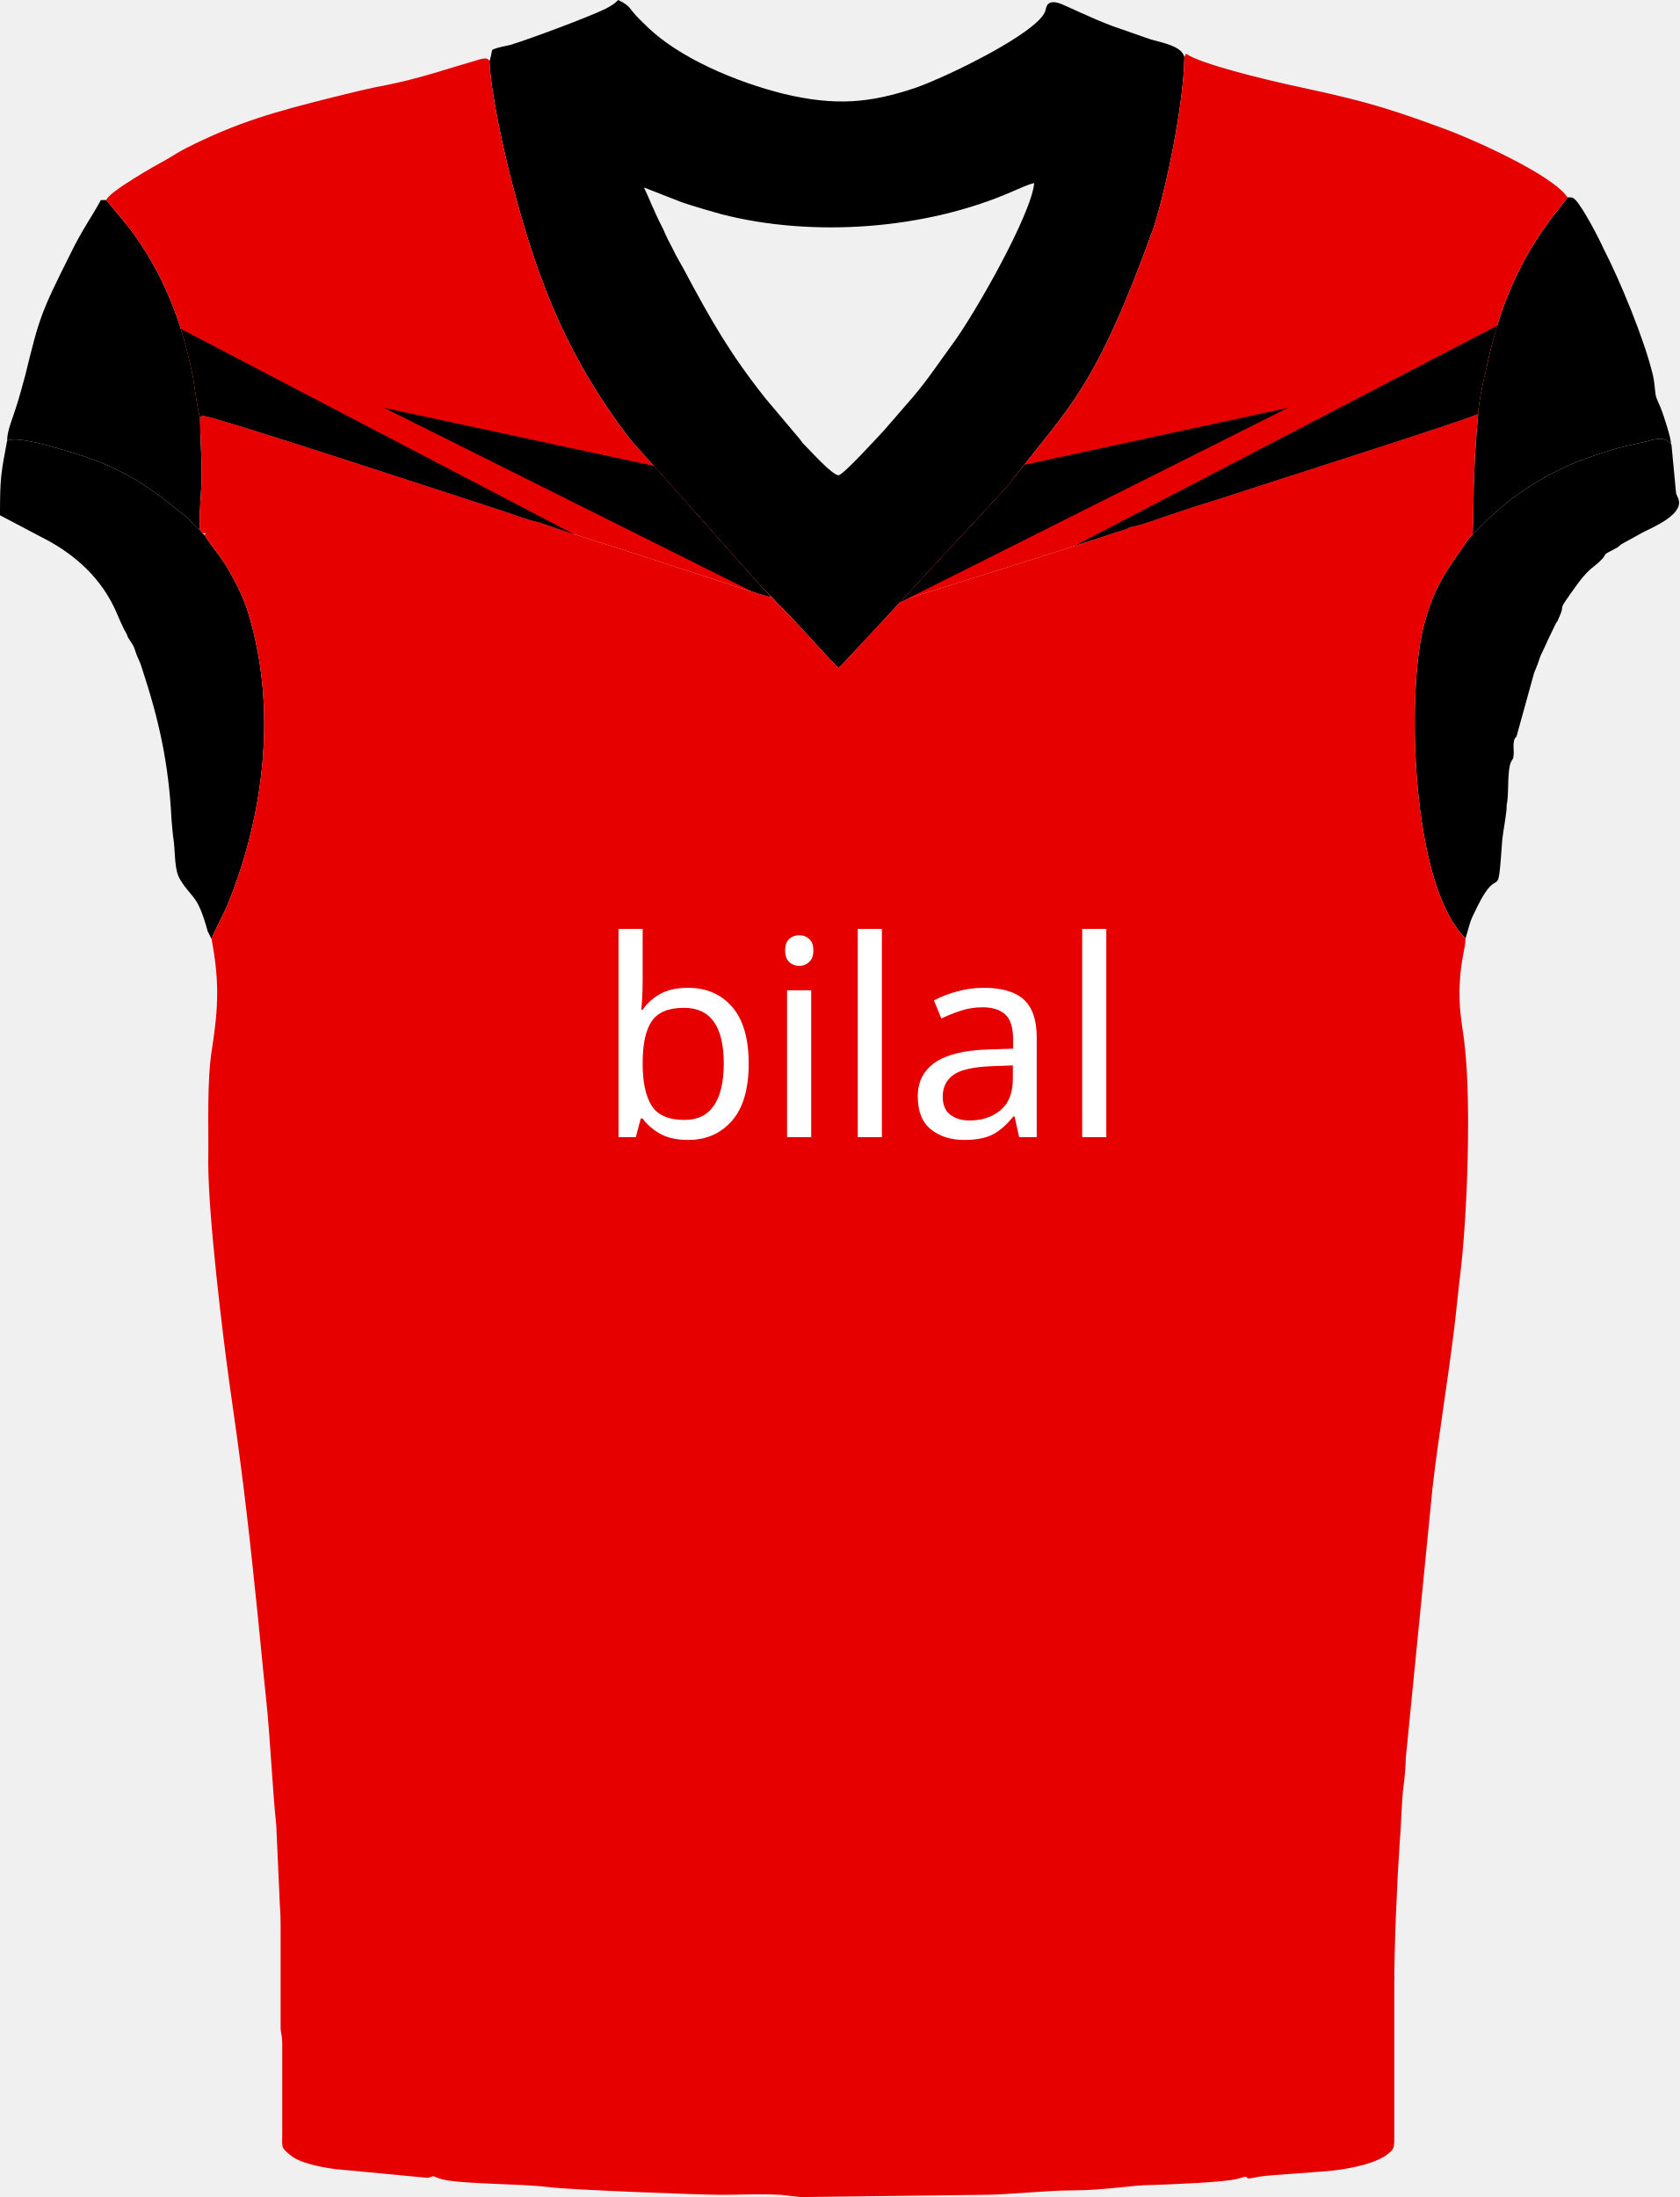
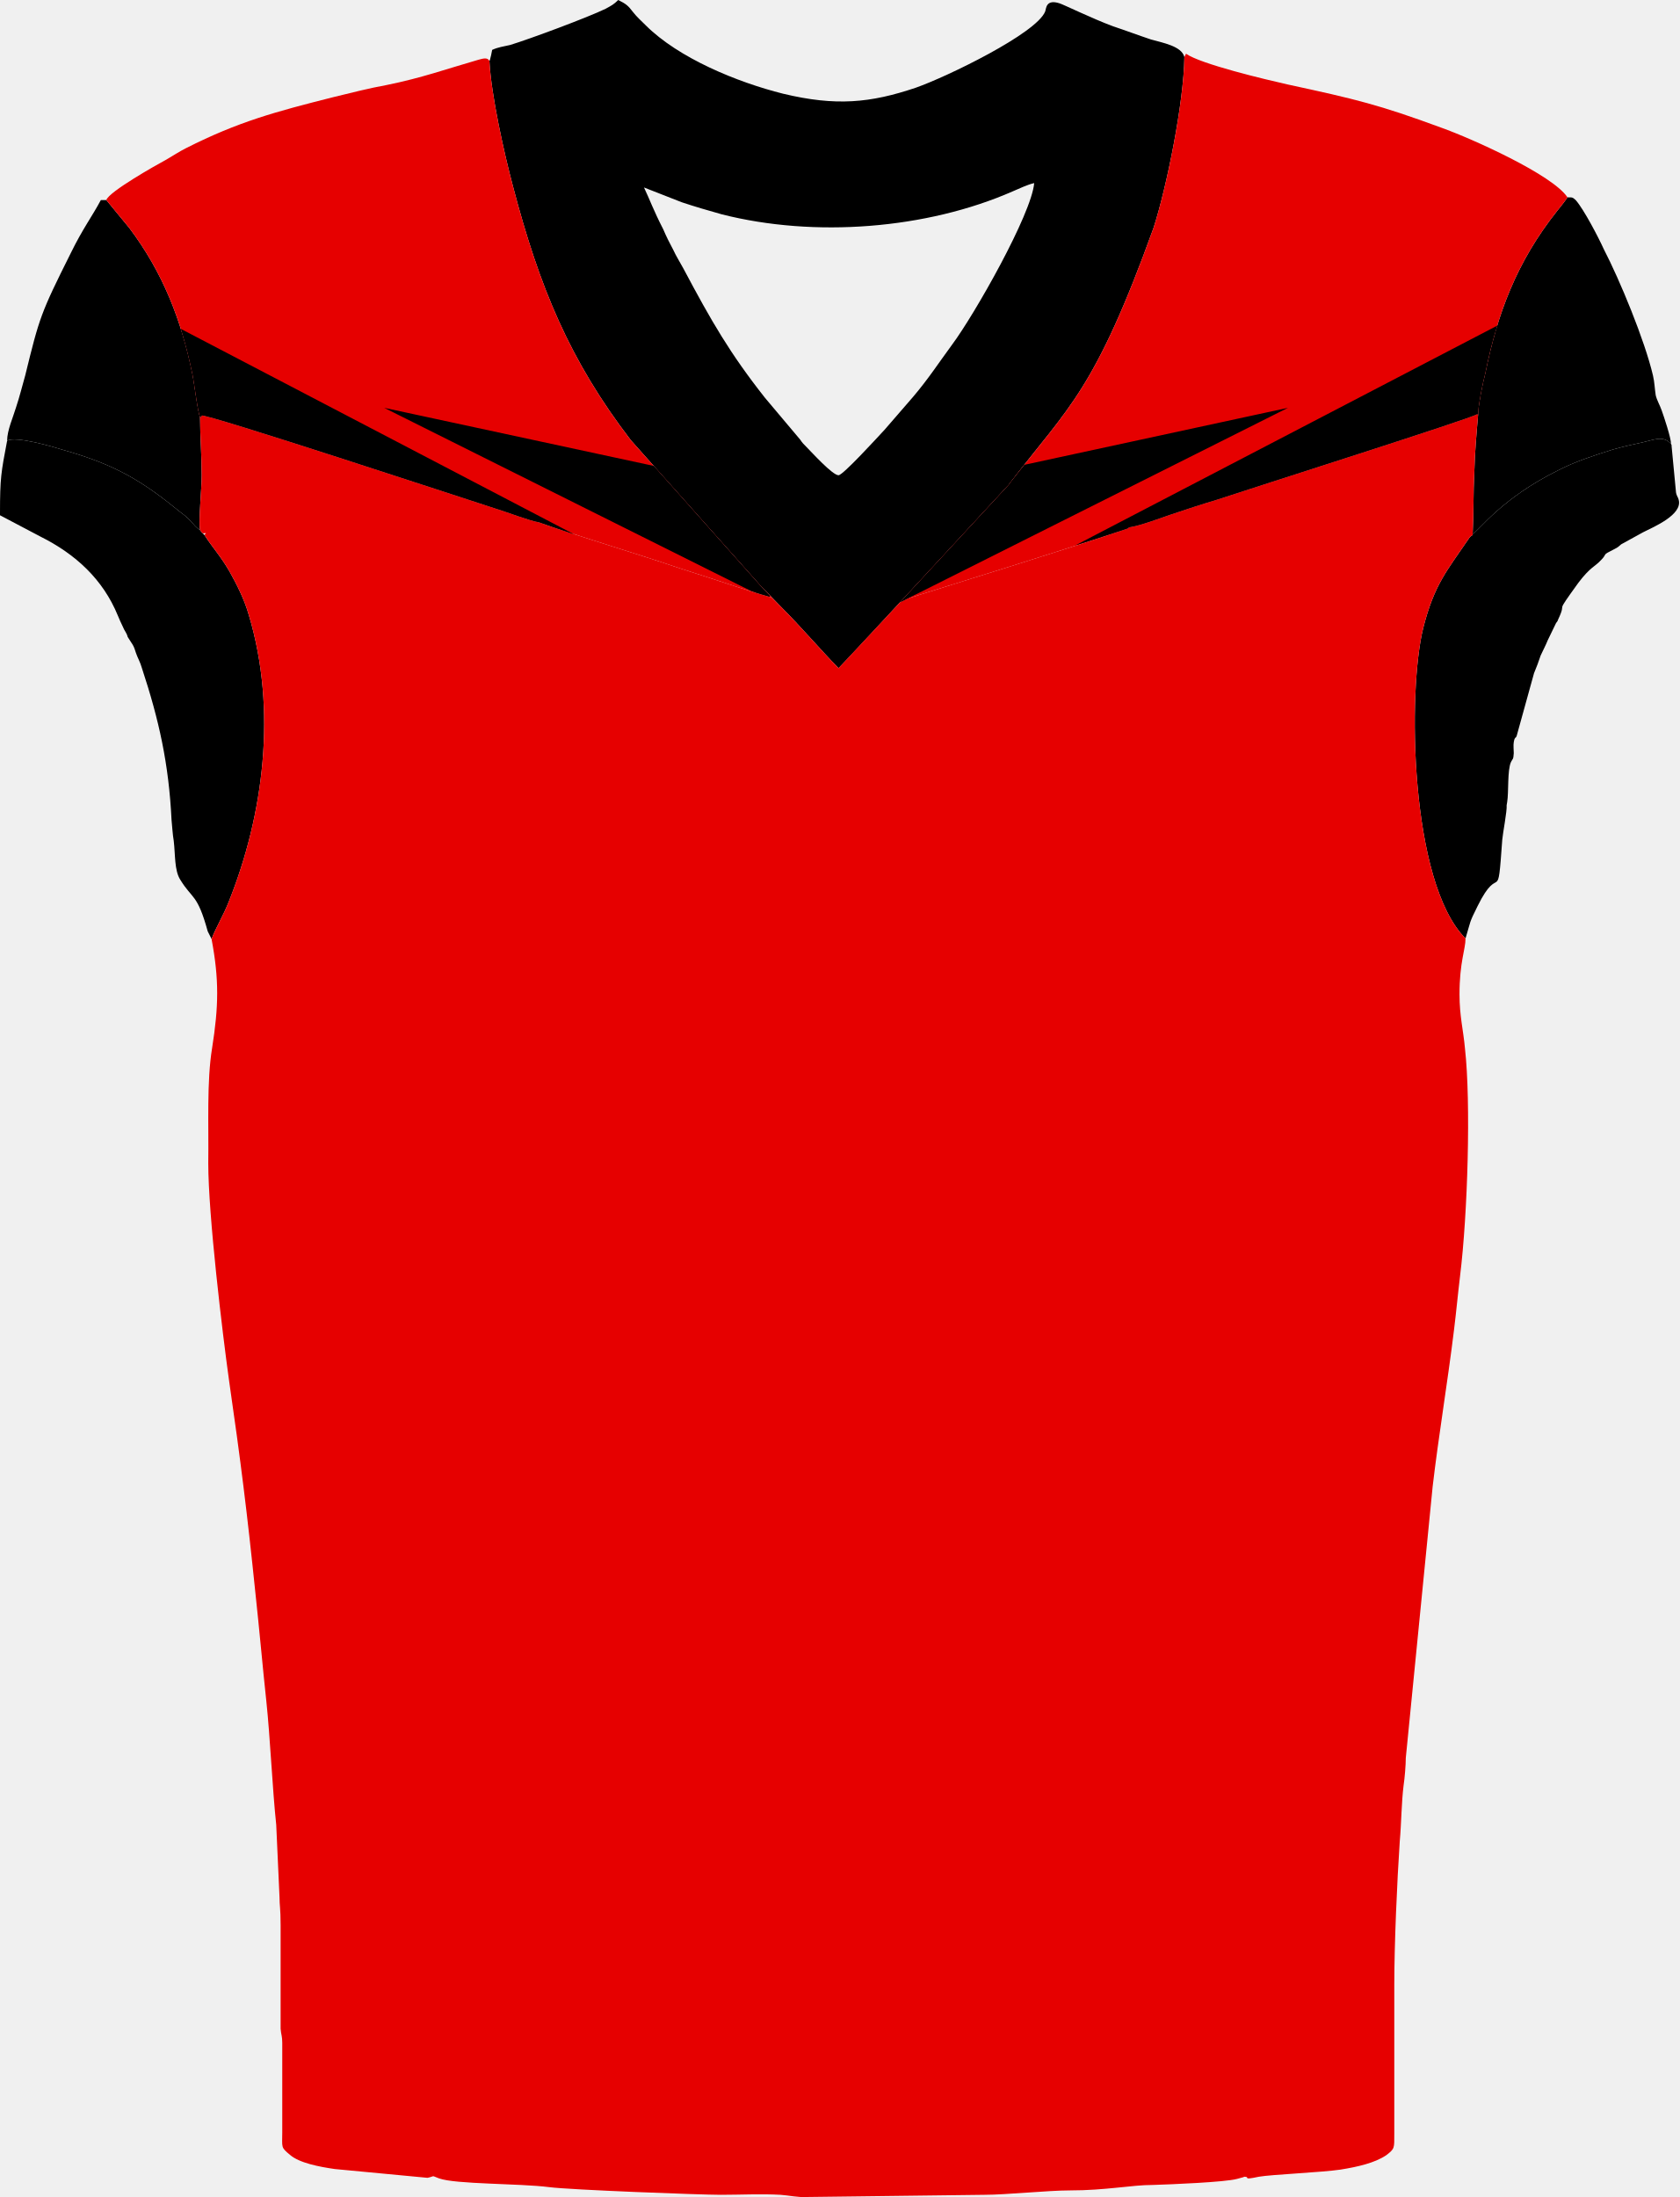
<svg xmlns="http://www.w3.org/2000/svg" xml:space="preserve" width="100%" height="100%" version="1.1" shape-rendering="geometricPrecision" text-rendering="geometricPrecision" image-rendering="optimizeQuality" fill-rule="evenodd" clip-rule="evenodd" viewBox="0 0 3064 4008" preserveAspectRatio="xMidYMid meet">
  <defs>
    <style data-fonts="true">@font-face { font-family: 'font_1'; src: url('http://127.0.0.1:8000/storage/fonts/5ZIyXfnllvfea2c03RF0XvhB4s9AbiJS5UuPNvgP') format('truetype'); }@font-face { font-family: 'font_2'; src: url('http://127.0.0.1:8000/storage/fonts/HiTBF8CNdPuu1yhMAdkdrafbOxzCEGWugdII81Rt') format('truetype'); }@font-face { font-family: 'font_3'; src: url('http://127.0.0.1:8000/storage/fonts/NTEl0gVIgAt3bQrdxmwPc3g1o1VAdu4adzElDKs8') format('truetype'); }</style>
-     <clipPath id="clip-app-1776941525985">
-       <path fill="#E60000" d="M365 760c0,35 3,70 3,107 0,26 -6,82 -3,100l3 4 2 2c6,0 7,-2 3,3 14,22 30,39 46,67 13,23 27,51 35,79 52,173 27,365 -37,524 -9,23 -23,46 -31,67 14,74 13,123 1,199 -10,61 -6,140 -7,210 0,95 26,311 38,397 21,145 33,241 48,387 7,64 13,133 20,198 7,66 11,159 18,225l6 132c0,16 2,20 2,51l0 189c1,12 3,13 3,26l0 163c0,28 -3,27 14,41 17,15 54,22 82,26l169 16c15,-3 5,-5 21,1 30,11 146,9 201,16 38,5 277,14 313,14 35,0 74,-2 109,0 15,1 33,5 47,4l325 -4c39,0 117,-8 155,-8 68,0 113,-10 153,-10 32,-1 131,-5 153,-11l11 -3c1,0 2,-1 2,-1 13,0 -6,7 27,0 23,-4 116,-8 149,-13 31,-5 62,-12 83,-26 16,-12 15,-13 15,-39l0 -272c0,-73 5,-188 10,-262 3,-33 3,-70 7,-102 2,-13 4,-37 4,-50l49 -495c11,-94 27,-188 39,-286 4,-32 7,-65 11,-98 14,-113 20,-317 9,-415 -3,-34 -10,-59 -10,-99 0,-59 11,-82 11,-102 -102,-102 -106,-453 -77,-567 20,-79 44,-105 82,-161l2 -3 3 -3 3 -2 0 -2c2,-37 1,-75 3,-112 1,-38 4,-71 7,-106l-3 0c-9,7 -409,134 -475,156 -27,8 -54,17 -81,26 -21,7 -57,21 -78,24l-2 2c-64,22 -135,44 -201,65l-201 63 -5 3 -1 0 -8 4c-53,57 -99,106 -112,120 -35,-36 -69,-76 -104,-111l-18 -18c-33,-9 -99,-31 -114,-36 -35,-11 -68,-22 -104,-34 -40,-13 -178,-56 -206,-67 -21,-4 -56,-18 -79,-25 -59,-19 -529,-174 -537,-170 -1,4 0,3 -3,2z" data-part-name="svg-part-3" class="svg-hoverable selected-svg-part" style="cursor: pointer; transition: 0.3s;" />
-     </clipPath>
  </defs>
  <g id="Layer_x0020_1">
    <path fill="black" d="M1530 867c-11,0 -49,-42 -58,-51 -6,-6 -8,-8 -12,-14l-64 -76c-64,-81 -98,-140 -149,-236 -7,-13 -13,-22 -19,-35 -7,-13 -12,-23 -18,-37 -18,-35 -24,-53 -35,-76l69 27c24,8 48,15 73,22 169,43 374,27 531,-42 12,-5 26,-12 39,-15 -5,57 -109,240 -150,295 -25,34 -43,62 -71,95l-52 60c-13,14 -76,83 -84,83zm-637 -756c3,62 27,169 43,229 48,183 103,317 215,463l237 266 38 39c35,35 69,75 104,111 35,-36 309,-333 310,-334l6 -8c104,-135 152,-165 259,-462 24,-75 55,-228 56,-311 -5,-20 -40,-26 -61,-32 -24,-8 -45,-16 -69,-24 -38,-14 -91,-40 -98,-42 -25,-8 -24,10 -26,15 -16,40 -179,119 -236,139 -83,28 -146,34 -242,11 -84,-21 -191,-65 -251,-125 -8,-8 -16,-15 -23,-24 -9,-12 -13,-15 -27,-22 -8,8 -12,10 -23,16 -33,16 -138,55 -174,66 -13,3 -22,4 -33,9 -1,5 -1,5 -2,10l-2 8c0,1 -1,2 -1,2z" id="svg-part-0" data-part-name="svg-part-0" class="svg-hoverable" style="cursor: pointer; transition: 0.3s;" />
    <path fill="black" d="M13 804c-11,58 -13,68 -13,132l0 4 74 39c64,32 114,78 141,144 3,7 5,12 9,20 3,8 7,11 9,19l9 14c3,5 4,9 6,15 3,9 8,17 11,28 31,94 49,174 54,277 1,9 2,27 4,38 3,25 1,54 12,71 22,36 31,25 50,94l7 14c8,-21 22,-44 31,-67 64,-159 89,-351 37,-524 -8,-28 -22,-56 -35,-79 -16,-28 -32,-45 -46,-67l-3 -3 -2 -2 -3 -4c-8,-5 -10,-9 -17,-16 -5,-6 -11,-11 -18,-16 -71,-58 -119,-87 -214,-114 -19,-6 -87,-26 -103,-17zm2674 170l0 2 -3 2 -3 3 -2 3c-38,56 -62,82 -82,161 -29,114 -25,465 77,567 10,-33 6,-27 22,-59 41,-83 36,5 45,-121 1,-12 9,-53 8,-63l1 -6c3,-18 0,-58 7,-73 4,-8 4,-3 5,-16 0,-5 -1,-15 0,-20 2,-12 4,-5 6,-14l31 -112c5,-12 8,-20 12,-32 4,-9 9,-18 13,-28l15 -31c1,-2 3,-3 4,-7 18,-38 -10,-2 37,-67 22,-29 30,-29 41,-41 13,-13 0,-8 24,-20 8,-4 7,-4 13,-9l40 -22c20,-10 72,-32 65,-59 -1,-5 -4,-7 -5,-14l-8 -84c0,-3 0,-2 -1,-4 -14,-16 -30,-8 -52,-3 -19,4 -36,8 -54,13 -35,11 -69,22 -100,38 -105,52 -144,110 -156,116z" id="svg-part-1" data-part-name="svg-part-1" class="svg-hoverable" style="cursor: pointer; transition: 0.3s;" />
    <path fill="black" d="M13 804c16,-9 84,11 103,17 95,27 143,56 214,114 7,5 13,10 18,16 7,7 9,11 17,16 -3,-18 3,-74 3,-100 0,-37 -3,-72 -3,-107 -4,-6 -11,-65 -14,-78 -20,-98 -54,-185 -115,-266l-42 -51 -10 0c-16,30 -33,52 -55,97 -55,110 -57,117 -83,223 -6,21 -10,38 -17,59 -5,17 -16,41 -16,60zm2697 -123c-5,19 -12,54 -13,72l0 3c-3,35 -6,68 -7,106 -2,37 -1,75 -3,112 12,-6 51,-64 156,-116 31,-16 65,-27 100,-38 18,-5 35,-9 54,-13 22,-5 38,-13 52,3 0,-11 -13,-50 -17,-61 -3,-9 -9,-19 -11,-28 -2,-13 -2,-23 -5,-36 -15,-64 -60,-173 -90,-231 -9,-20 -36,-72 -51,-89 -6,-5 -5,-5 -15,-5 -5,8 -12,16 -19,25 -74,93 -109,188 -131,296z" id="svg-part-2" data-part-name="svg-part-2" class="svg-hoverable" style="cursor: pointer; transition: 0.3s;" />
    <path fill="#E60000" d="M365 760c0,35 3,70 3,107 0,26 -6,82 -3,100l3 4 2 2c6,0 7,-2 3,3 14,22 30,39 46,67 13,23 27,51 35,79 52,173 27,365 -37,524 -9,23 -23,46 -31,67 14,74 13,123 1,199 -10,61 -6,140 -7,210 0,95 26,311 38,397 21,145 33,241 48,387 7,64 13,133 20,198 7,66 11,159 18,225l6 132c0,16 2,20 2,51l0 189c1,12 3,13 3,26l0 163c0,28 -3,27 14,41 17,15 54,22 82,26l169 16c15,-3 5,-5 21,1 30,11 146,9 201,16 38,5 277,14 313,14 35,0 74,-2 109,0 15,1 33,5 47,4l325 -4c39,0 117,-8 155,-8 68,0 113,-10 153,-10 32,-1 131,-5 153,-11l11 -3c1,0 2,-1 2,-1 13,0 -6,7 27,0 23,-4 116,-8 149,-13 31,-5 62,-12 83,-26 16,-12 15,-13 15,-39l0 -272c0,-73 5,-188 10,-262 3,-33 3,-70 7,-102 2,-13 4,-37 4,-50l49 -495c11,-94 27,-188 39,-286 4,-32 7,-65 11,-98 14,-113 20,-317 9,-415 -3,-34 -10,-59 -10,-99 0,-59 11,-82 11,-102 -102,-102 -106,-453 -77,-567 20,-79 44,-105 82,-161l2 -3 3 -3 3 -2 0 -2c2,-37 1,-75 3,-112 1,-38 4,-71 7,-106l-3 0c-9,7 -409,134 -475,156 -27,8 -54,17 -81,26 -21,7 -57,21 -78,24l-2 2c-64,22 -135,44 -201,65l-201 63 -5 3 -1 0 -8 4c-53,57 -99,106 -112,120 -35,-36 -69,-76 -104,-111l-18 -18c-33,-9 -99,-31 -114,-36 -35,-11 -68,-22 -104,-34 -40,-13 -178,-56 -206,-67 -21,-4 -56,-18 -79,-25 -59,-19 -529,-174 -537,-170 -1,4 0,3 -3,2z" id="svg-part-3" data-part-name="svg-part-3" class="svg-hoverable selected-svg-part" style="cursor: pointer; transition: 0.3s;" />
    <path fill="#E60000" d="M2860 360c-27,-41 -174,-107 -230,-127 -114,-42 -156,-52 -281,-79 -40,-9 -158,-37 -185,-56l-3 6c-1,83 -32,236 -56,311 -107,297 -155,327 -259,462l-6 8c0,0 -109,118 -198,214l8 -4 1 0 5 -3 201 -63c66,-21 137,-43 201,-65l2 -2c21,-3 57,-17 78,-24 27,-9 54,-18 81,-26 66,-22 466,-149 475,-156l3 0 0 -3c1,-18 8,-53 13,-72 22,-108 57,-203 131,-296 7,-9 14,-17 19,-25zm-1967 -249c-4,-7 -12,-4 -20,-2 -59,17 -103,33 -167,46 -33,6 -64,14 -97,22 -107,27 -174,45 -269,93 -14,7 -24,14 -38,22 -15,8 -104,58 -108,73l42 51c61,81 95,168 115,266 3,13 10,72 14,78 3,1 2,2 3,-2 8,-4 478,151 537,170 23,7 58,21 79,25 28,11 166,54 206,67 36,12 69,23 104,34 15,5 81,27 114,36l18 18 -38 -39 -237 -266c-112,-146 -167,-280 -215,-463 -16,-60 -40,-167 -43,-229z" id="svg-part-4" data-part-name="svg-part-4" class="svg-hoverable" style="cursor: pointer; transition: 0.3s;" />
    <path fill="black" d="M1404 1086l1 3c-10,-3 -22,-6 -35,-11l-669 -334 492 106 195 219 16 17zm465 -238c-7,9 -15,19 -23,29l-6 8c0,0 -109,118 -198,214l708 -355 -481 104zm93 147c33,-10 65,-21 96,-31l2 -2c21,-3 57,-17 78,-24 27,-9 54,-18 81,-26 66,-22 466,-149 475,-156l3 0 0 -3c1,-18 8,-53 13,-72 6,-30 13,-59 22,-87l0 0 -770 401zm-914 -20l-718 -375c8,26 15,53 21,82 3,13 10,72 14,78 3,1 2,2 3,-2 8,-4 478,151 537,170 23,7 58,21 79,25 11,4 35,12 64,22z" id="svg-part-5" data-part-name="svg-part-5" class="svg-hoverable" style="cursor: pointer; transition: 0.3s;" />
  </g>
  <g id="mascot-overlay-group" />
-   <g id="app-group-app-1776941525985" clip-path="url(#clip-app-1776941525985)">
-     <text id="app-1776941525985" x="1573.58" y="1901.08" font-size="500" fill="#FFFFFF" text-anchor="middle" dominant-baseline="middle" paint-order="stroke fill" stroke-linejoin="miter" style="font-family: font_2; cursor: move;">bilal</text>
-   </g>
</svg>
